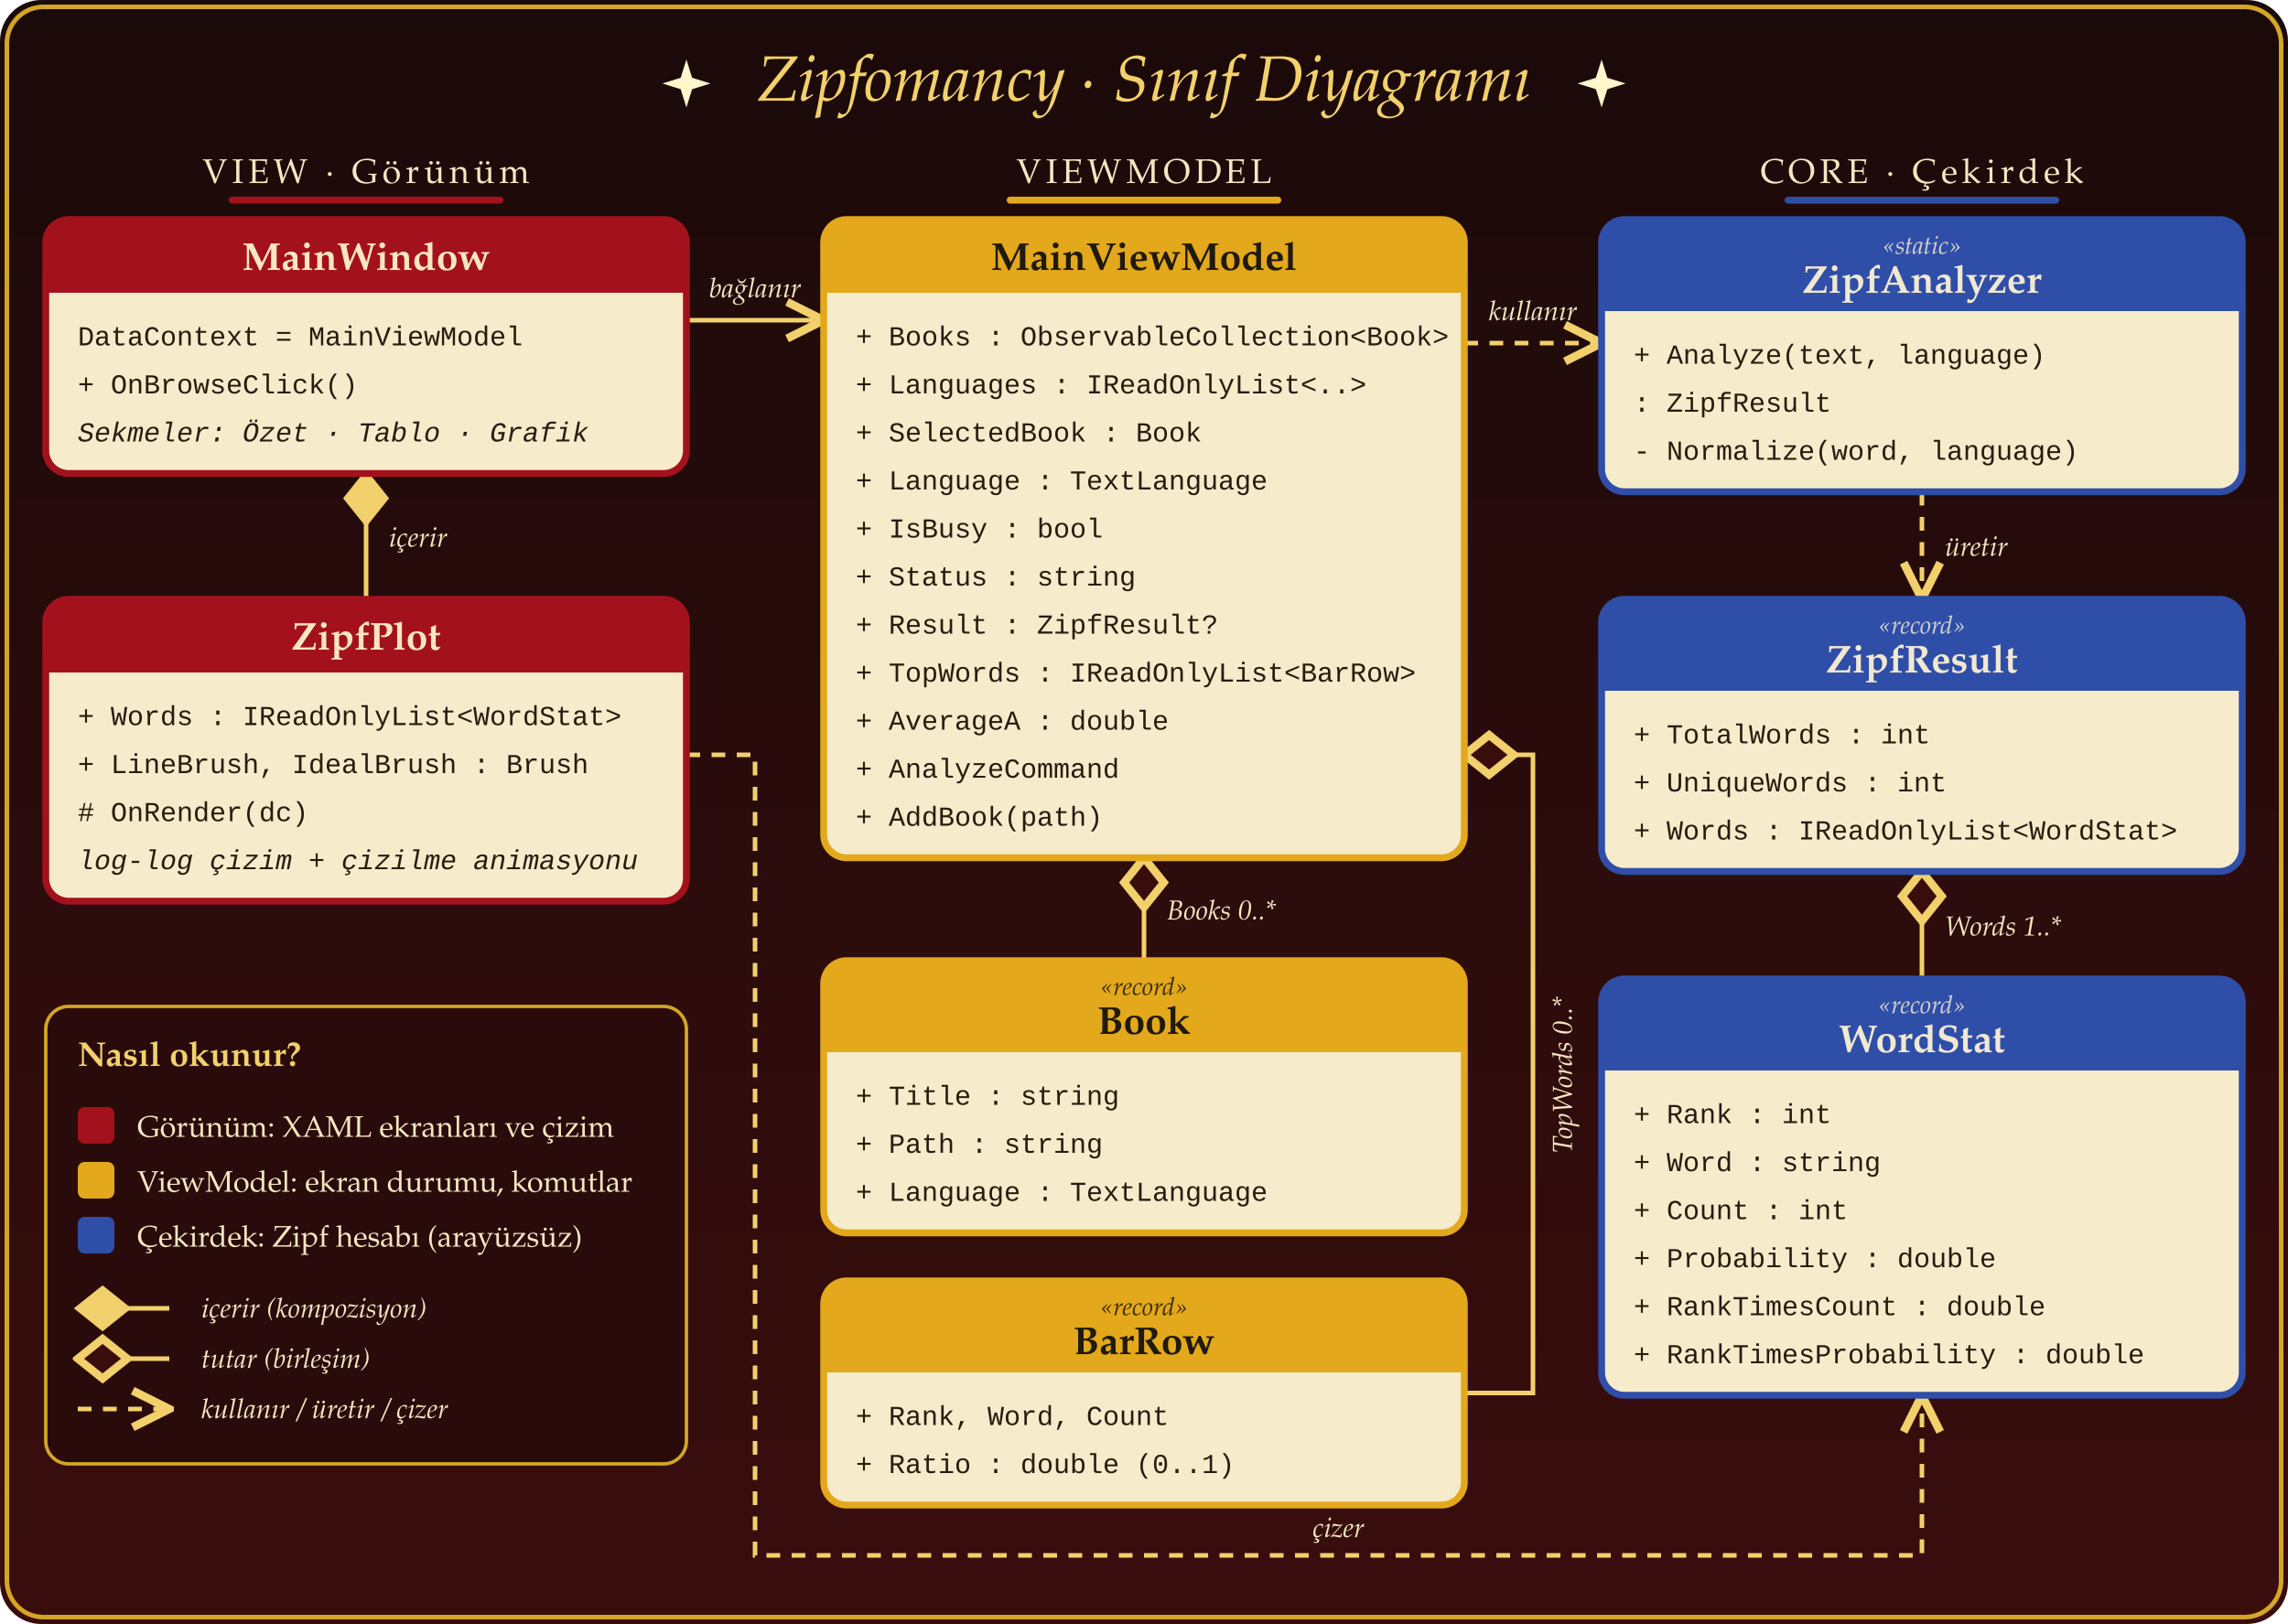
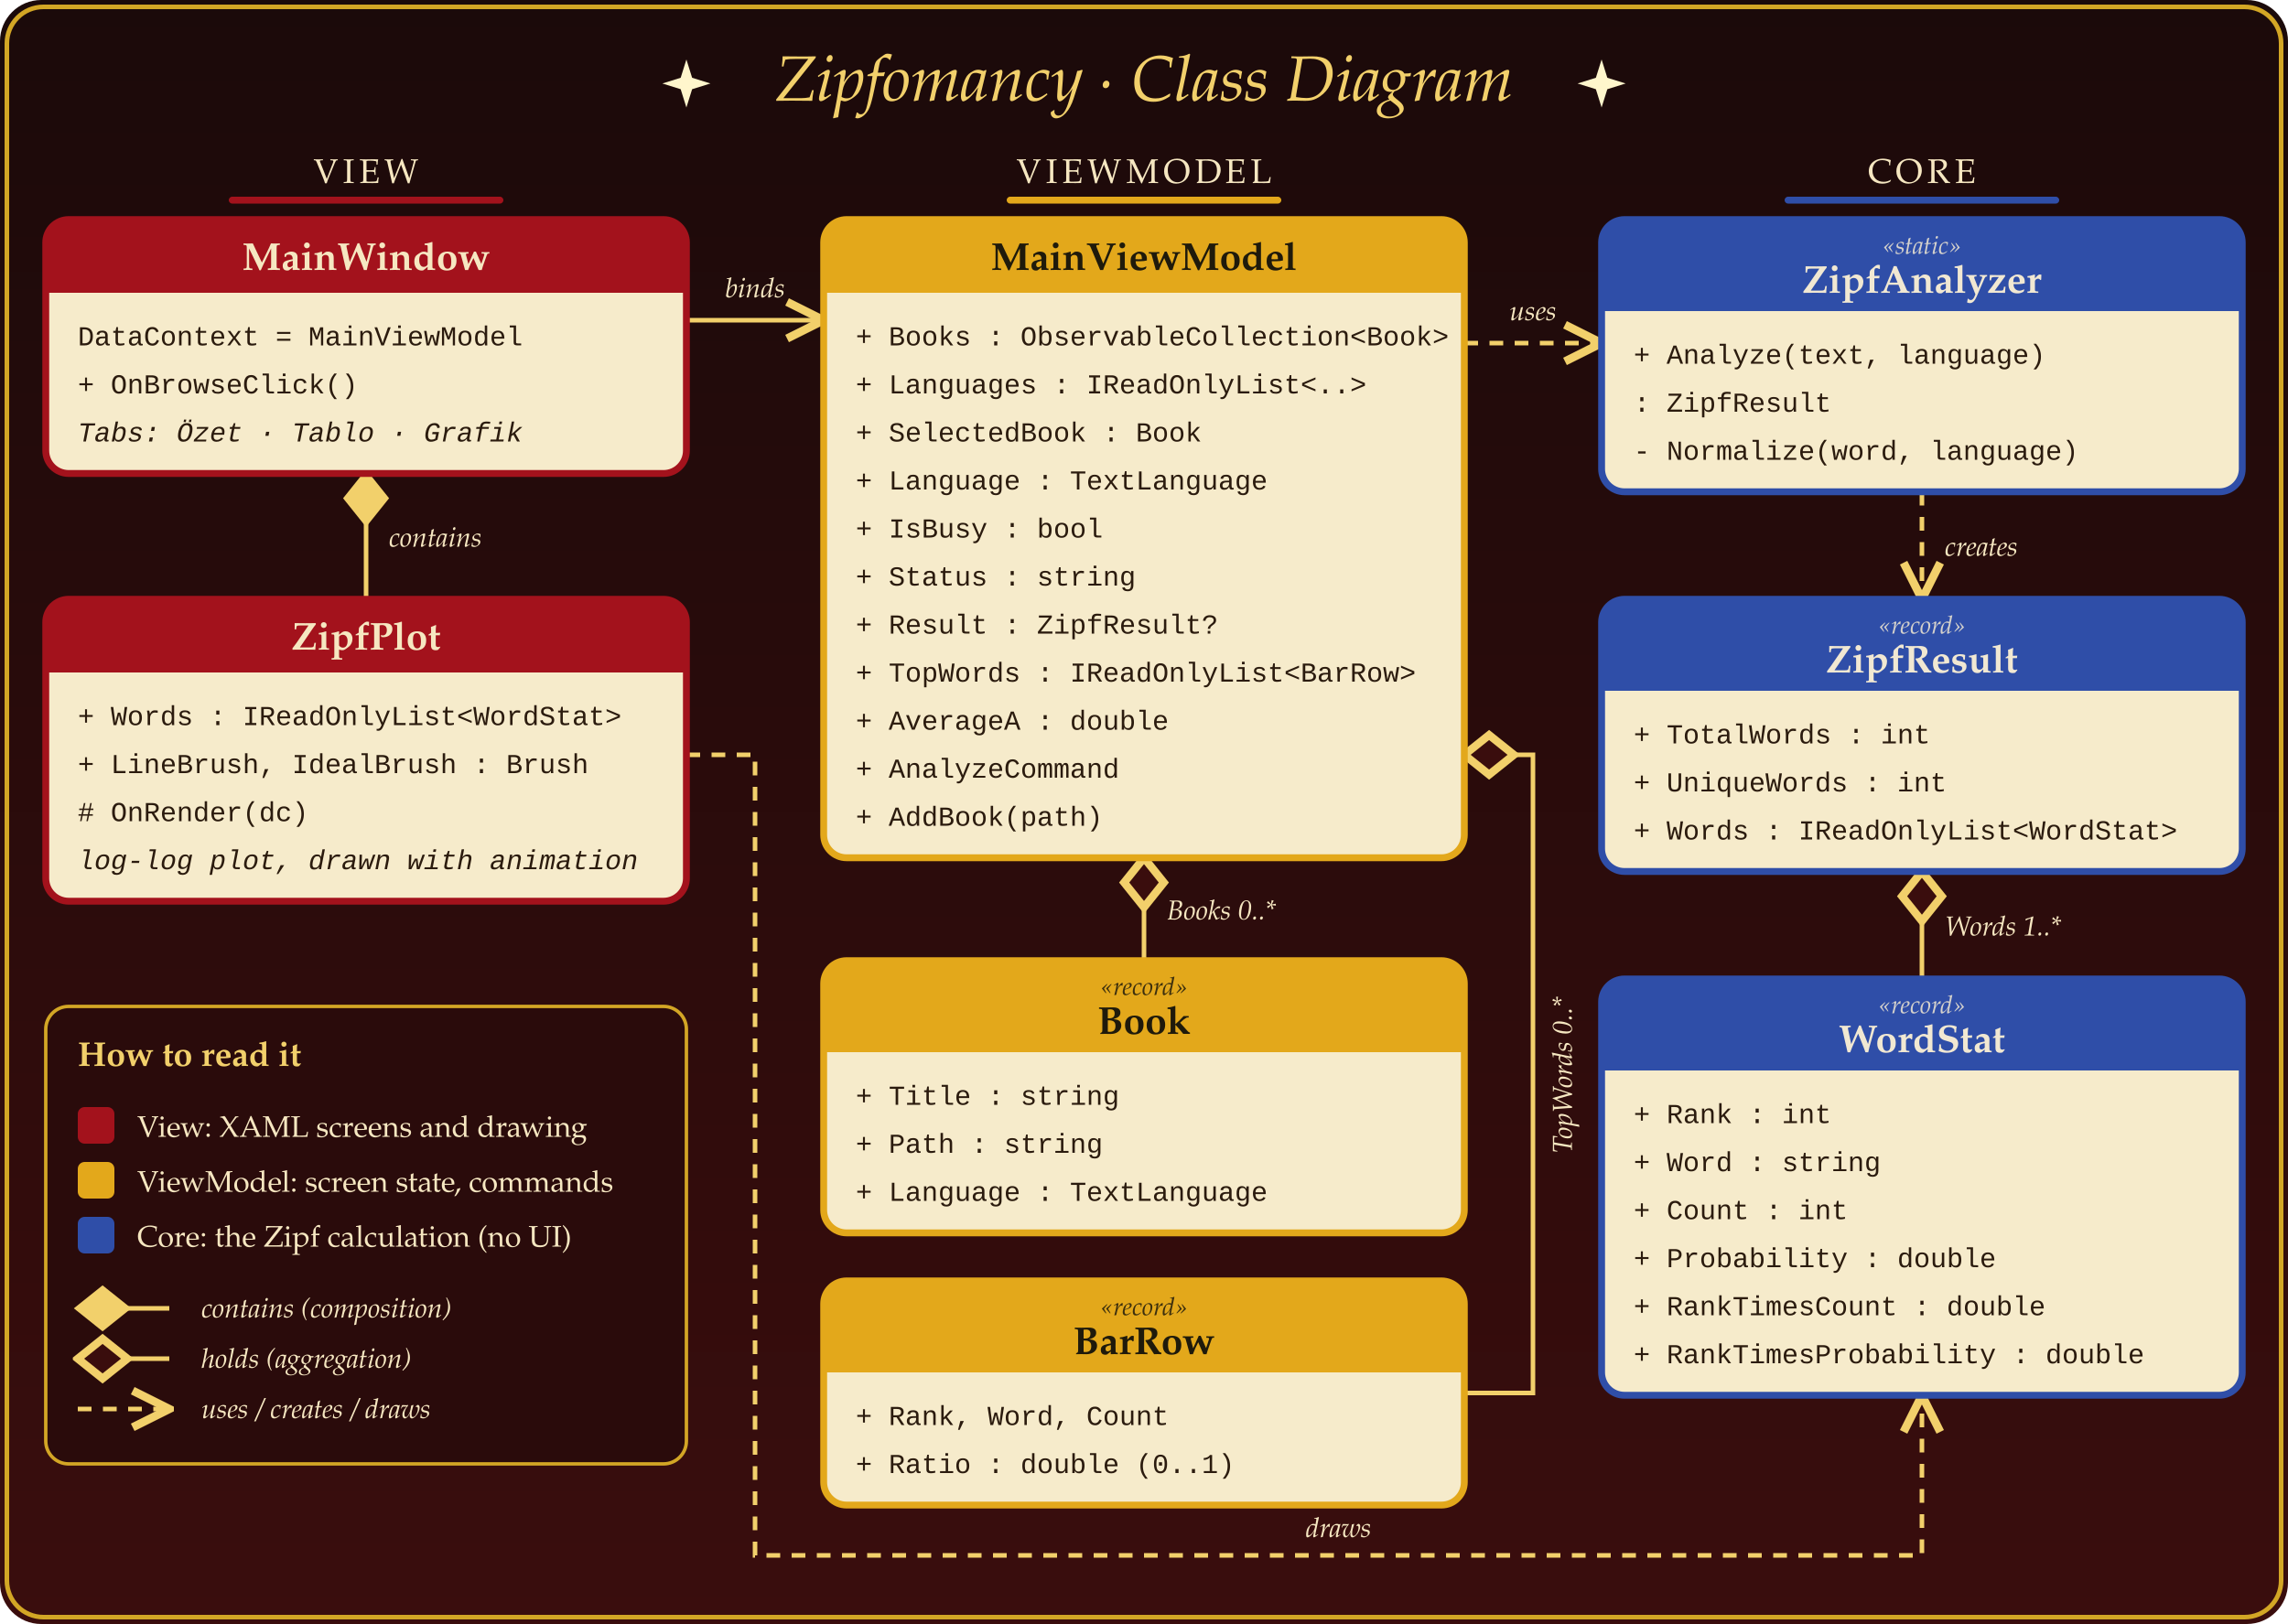
<svg xmlns="http://www.w3.org/2000/svg" viewBox="0 0 1000 710" width="1000" height="710" role="img" aria-label="Zipfomancy class diagram: MainWindow and ZipfPlot (view), MainViewModel, Book and BarRow (view model), ZipfAnalyzer, ZipfResult and WordStat (core)">
  <defs>
    <linearGradient id="bg" x1="0" y1="0" x2="0" y2="1">
      <stop offset="0" stop-color="#1B0A0A" />
      <stop offset="1" stop-color="#3A0D0D" />
    </linearGradient>
    <marker id="arrow" viewBox="0 0 10 10" refX="9" refY="5" markerWidth="10" markerHeight="10" orient="auto">
      <path d="M1,1 L9,5 L1,9" fill="none" stroke="#F2D06B" stroke-width="1.8" />
    </marker>
    <marker id="filled" viewBox="0 0 12 12" refX="1" refY="6" markerWidth="13" markerHeight="13" orient="auto">
      <path d="M1,6 L6,2 L11,6 L6,10 Z" fill="#F2D06B" stroke="#F2D06B" />
    </marker>
    <marker id="hollow" viewBox="0 0 12 12" refX="1" refY="6" markerWidth="13" markerHeight="13" orient="auto">
      <path d="M1,6 L6,2 L11,6 L6,10 Z" fill="#3A0D0D" stroke="#F2D06B" stroke-width="1.6" />
    </marker>
  </defs>
  <rect width="1000" height="710" rx="18" fill="url(#bg)" />
  <rect x="3" y="3" width="994" height="704" rx="16" fill="none" stroke="#D3A625" stroke-width="2" />
-   <text x="500" y="44" text-anchor="middle" font-family="Georgia, 'Palatino Linotype', serif" font-size="28" font-style="italic" fill="#F2D06B">Zipfomancy · Sınıf Diyagramı</text>
+   <text x="500" y="44" text-anchor="middle" font-family="Georgia, 'Palatino Linotype', serif" font-size="28" font-style="italic" fill="#F2D06B">Zipfomancy · Class Diagram</text>
  <path d="M300,26 L302.5,34 L310.5,36.5 L302.5,39 L300,47 L297.5,39 L289.5,36.5 L297.5,34 Z" fill="#FFF6CC" />
  <path d="M700,26 L702.5,34 L710.5,36.5 L702.5,39 L700,47 L697.5,39 L689.5,36.5 L697.5,34 Z" fill="#FFF6CC" />
-   <text x="160" y="80" text-anchor="middle" font-family="Georgia, 'Palatino Linotype', serif" font-size="15" letter-spacing="2" fill="#F6E7C1">VIEW · Görünüm</text>
+   <text x="160" y="80" text-anchor="middle" font-family="Georgia, 'Palatino Linotype', serif" font-size="15" letter-spacing="2" fill="#F6E7C1">VIEW</text>
  <rect x="100" y="86" width="120" height="3" rx="1.5" fill="#A3121C" />
  <text x="500" y="80" text-anchor="middle" font-family="Georgia, 'Palatino Linotype', serif" font-size="15" letter-spacing="2" fill="#F6E7C1">VIEWMODEL</text>
  <rect x="440" y="86" width="120" height="3" rx="1.5" fill="#E3A81B" />
-   <text x="840" y="80" text-anchor="middle" font-family="Georgia, 'Palatino Linotype', serif" font-size="15" letter-spacing="2" fill="#F6E7C1">CORE · Çekirdek</text>
+   <text x="840" y="80" text-anchor="middle" font-family="Georgia, 'Palatino Linotype', serif" font-size="15" letter-spacing="2" fill="#F6E7C1">CORE</text>
  <rect x="780" y="86" width="120" height="3" rx="1.5" fill="#2F4EA8" />
  <path d="M300,140 L360,140" fill="none" stroke="#F2D06B" stroke-width="2" marker-end="url(#arrow)" />
-   <text x="330" y="130" text-anchor="middle" font-family="Georgia, 'Palatino Linotype', serif" font-size="12" font-style="italic" fill="#F6E7C1">bağlanır</text>
+   <text x="330" y="130" text-anchor="middle" font-family="Georgia, 'Palatino Linotype', serif" font-size="12" font-style="italic" fill="#F6E7C1">binds</text>
  <path d="M160,207 L160,262" fill="none" stroke="#F2D06B" stroke-width="2" marker-start="url(#filled)" />
-   <text x="170" y="239" font-family="Georgia, 'Palatino Linotype', serif" font-size="12" font-style="italic" fill="#F6E7C1">içerir</text>
+   <text x="170" y="239" font-family="Georgia, 'Palatino Linotype', serif" font-size="12" font-style="italic" fill="#F6E7C1">contains</text>
  <path d="M300,330 L330,330 L330,680 L840,680 L840,610" fill="none" stroke="#F2D06B" stroke-width="2" stroke-dasharray="6 5" marker-end="url(#arrow)" />
-   <text x="585" y="672" text-anchor="middle" font-family="Georgia, 'Palatino Linotype', serif" font-size="12" font-style="italic" fill="#F6E7C1">çizer</text>
+   <text x="585" y="672" text-anchor="middle" font-family="Georgia, 'Palatino Linotype', serif" font-size="12" font-style="italic" fill="#F6E7C1">draws</text>
  <path d="M640,150 L700,150" fill="none" stroke="#F2D06B" stroke-width="2" stroke-dasharray="6 5" marker-end="url(#arrow)" />
-   <text x="670" y="140" text-anchor="middle" font-family="Georgia, 'Palatino Linotype', serif" font-size="12" font-style="italic" fill="#F6E7C1">kullanır</text>
+   <text x="670" y="140" text-anchor="middle" font-family="Georgia, 'Palatino Linotype', serif" font-size="12" font-style="italic" fill="#F6E7C1">uses</text>
  <path d="M840,215 L840,262" fill="none" stroke="#F2D06B" stroke-width="2" stroke-dasharray="6 5" marker-end="url(#arrow)" />
-   <text x="850" y="243" font-family="Georgia, 'Palatino Linotype', serif" font-size="12" font-style="italic" fill="#F6E7C1">üretir</text>
+   <text x="850" y="243" font-family="Georgia, 'Palatino Linotype', serif" font-size="12" font-style="italic" fill="#F6E7C1">creates</text>
  <path d="M840,381 L840,428" fill="none" stroke="#F2D06B" stroke-width="2" marker-start="url(#hollow)" />
  <text x="850" y="409" font-family="Georgia, 'Palatino Linotype', serif" font-size="12" font-style="italic" fill="#F6E7C1">Words 1..*</text>
  <path d="M500,375 L500,420" fill="none" stroke="#F2D06B" stroke-width="2" marker-start="url(#hollow)" />
  <text x="510" y="402" font-family="Georgia, 'Palatino Linotype', serif" font-size="12" font-style="italic" fill="#F6E7C1">Books 0..*</text>
  <path d="M640,330 L670,330 L670,609 L640,609" fill="none" stroke="#F2D06B" stroke-width="2" marker-start="url(#hollow)" />
  <text transform="translate(687 470) rotate(-90)" text-anchor="middle" font-family="Georgia, 'Palatino Linotype', serif" font-size="12" font-style="italic" fill="#F6E7C1">TopWords 0..*</text>
  <g>
    <rect x="20" y="96" width="280" height="111" rx="10" fill="#F6EBCB" stroke="#A3121C" stroke-width="3" />
    <path d="M20,128 V106 Q20,96 30,96 H290 Q300,96 300,106 V128 Z" fill="#A3121C" />
    <text x="160" y="118" text-anchor="middle" font-family="Georgia, 'Palatino Linotype', serif" font-size="17" font-weight="bold" fill="#F6E7C1">MainWindow</text>
    <text x="34" y="151" font-family="Consolas, 'Courier New', monospace" font-size="12" fill="#2B1B0E">DataContext = MainViewModel</text>
    <text x="34" y="172" font-family="Consolas, 'Courier New', monospace" font-size="12" fill="#2B1B0E">+ OnBrowseClick()</text>
-     <text x="34" y="193" font-family="Consolas, 'Courier New', monospace" font-size="12" font-style="italic" fill="#2B1B0E">Sekmeler: Özet · Tablo · Grafik</text>
+     <text x="34" y="193" font-family="Consolas, 'Courier New', monospace" font-size="12" font-style="italic" fill="#2B1B0E">Tabs: Özet · Tablo · Grafik</text>
  </g>
  <g>
    <rect x="20" y="262" width="280" height="132" rx="10" fill="#F6EBCB" stroke="#A3121C" stroke-width="3" />
    <path d="M20,294 V272 Q20,262 30,262 H290 Q300,262 300,272 V294 Z" fill="#A3121C" />
    <text x="160" y="284" text-anchor="middle" font-family="Georgia, 'Palatino Linotype', serif" font-size="17" font-weight="bold" fill="#F6E7C1">ZipfPlot</text>
    <text x="34" y="317" font-family="Consolas, 'Courier New', monospace" font-size="12" fill="#2B1B0E">+ Words : IReadOnlyList&lt;WordStat&gt;</text>
    <text x="34" y="338" font-family="Consolas, 'Courier New', monospace" font-size="12" fill="#2B1B0E">+ LineBrush, IdealBrush : Brush</text>
    <text x="34" y="359" font-family="Consolas, 'Courier New', monospace" font-size="12" fill="#2B1B0E"># OnRender(dc)</text>
-     <text x="34" y="380" font-family="Consolas, 'Courier New', monospace" font-size="12" font-style="italic" fill="#2B1B0E">log-log çizim + çizilme animasyonu</text>
+     <text x="34" y="380" font-family="Consolas, 'Courier New', monospace" font-size="12" font-style="italic" fill="#2B1B0E">log-log plot, drawn with animation</text>
  </g>
  <g>
    <rect x="360" y="96" width="280" height="279" rx="10" fill="#F6EBCB" stroke="#E3A81B" stroke-width="3" />
    <path d="M360,128 V106 Q360,96 370,96 H630 Q640,96 640,106 V128 Z" fill="#E3A81B" />
    <text x="500" y="118" text-anchor="middle" font-family="Georgia, 'Palatino Linotype', serif" font-size="17" font-weight="bold" fill="#1F1A0B">MainViewModel</text>
    <text x="374" y="151" font-family="Consolas, 'Courier New', monospace" font-size="12" fill="#2B1B0E">+ Books : ObservableCollection&lt;Book&gt;</text>
    <text x="374" y="172" font-family="Consolas, 'Courier New', monospace" font-size="12" fill="#2B1B0E">+ Languages : IReadOnlyList&lt;..&gt;</text>
    <text x="374" y="193" font-family="Consolas, 'Courier New', monospace" font-size="12" fill="#2B1B0E">+ SelectedBook : Book</text>
    <text x="374" y="214" font-family="Consolas, 'Courier New', monospace" font-size="12" fill="#2B1B0E">+ Language : TextLanguage</text>
    <text x="374" y="235" font-family="Consolas, 'Courier New', monospace" font-size="12" fill="#2B1B0E">+ IsBusy : bool</text>
    <text x="374" y="256" font-family="Consolas, 'Courier New', monospace" font-size="12" fill="#2B1B0E">+ Status : string</text>
    <text x="374" y="277" font-family="Consolas, 'Courier New', monospace" font-size="12" fill="#2B1B0E">+ Result : ZipfResult?</text>
    <text x="374" y="298" font-family="Consolas, 'Courier New', monospace" font-size="12" fill="#2B1B0E">+ TopWords : IReadOnlyList&lt;BarRow&gt;</text>
    <text x="374" y="319" font-family="Consolas, 'Courier New', monospace" font-size="12" fill="#2B1B0E">+ AverageA : double</text>
    <text x="374" y="340" font-family="Consolas, 'Courier New', monospace" font-size="12" fill="#2B1B0E">+ AnalyzeCommand</text>
    <text x="374" y="361" font-family="Consolas, 'Courier New', monospace" font-size="12" fill="#2B1B0E">+ AddBook(path)</text>
  </g>
  <g>
    <rect x="360" y="420" width="280" height="119" rx="10" fill="#F6EBCB" stroke="#E3A81B" stroke-width="3" />
    <path d="M360,460 V430 Q360,420 370,420 H630 Q640,420 640,430 V460 Z" fill="#E3A81B" />
    <text x="500" y="435" text-anchor="middle" font-family="Georgia, 'Palatino Linotype', serif" font-size="11" font-style="italic" fill="#1F1A0B" opacity="0.85">«record»</text>
    <text x="500" y="452" text-anchor="middle" font-family="Georgia, 'Palatino Linotype', serif" font-size="17" font-weight="bold" fill="#1F1A0B">Book</text>
    <text x="374" y="483" font-family="Consolas, 'Courier New', monospace" font-size="12" fill="#2B1B0E">+ Title : string</text>
    <text x="374" y="504" font-family="Consolas, 'Courier New', monospace" font-size="12" fill="#2B1B0E">+ Path : string</text>
    <text x="374" y="525" font-family="Consolas, 'Courier New', monospace" font-size="12" fill="#2B1B0E">+ Language : TextLanguage</text>
  </g>
  <g>
    <rect x="360" y="560" width="280" height="98" rx="10" fill="#F6EBCB" stroke="#E3A81B" stroke-width="3" />
    <path d="M360,600 V570 Q360,560 370,560 H630 Q640,560 640,570 V600 Z" fill="#E3A81B" />
    <text x="500" y="575" text-anchor="middle" font-family="Georgia, 'Palatino Linotype', serif" font-size="11" font-style="italic" fill="#1F1A0B" opacity="0.85">«record»</text>
    <text x="500" y="592" text-anchor="middle" font-family="Georgia, 'Palatino Linotype', serif" font-size="17" font-weight="bold" fill="#1F1A0B">BarRow</text>
    <text x="374" y="623" font-family="Consolas, 'Courier New', monospace" font-size="12" fill="#2B1B0E">+ Rank, Word, Count</text>
    <text x="374" y="644" font-family="Consolas, 'Courier New', monospace" font-size="12" fill="#2B1B0E">+ Ratio : double  (0..1)</text>
  </g>
  <g>
    <rect x="700" y="96" width="280" height="119" rx="10" fill="#F6EBCB" stroke="#2F4EA8" stroke-width="3" />
    <path d="M700,136 V106 Q700,96 710,96 H970 Q980,96 980,106 V136 Z" fill="#2F4EA8" />
    <text x="840" y="111" text-anchor="middle" font-family="Georgia, 'Palatino Linotype', serif" font-size="11" font-style="italic" fill="#F1E8D2" opacity="0.85">«static»</text>
    <text x="840" y="128" text-anchor="middle" font-family="Georgia, 'Palatino Linotype', serif" font-size="17" font-weight="bold" fill="#F1E8D2">ZipfAnalyzer</text>
    <text x="714" y="159" font-family="Consolas, 'Courier New', monospace" font-size="12" fill="#2B1B0E">+ Analyze(text, language)</text>
    <text x="714" y="180" font-family="Consolas, 'Courier New', monospace" font-size="12" fill="#2B1B0E">    : ZipfResult</text>
    <text x="714" y="201" font-family="Consolas, 'Courier New', monospace" font-size="12" fill="#2B1B0E">- Normalize(word, language)</text>
  </g>
  <g>
    <rect x="700" y="262" width="280" height="119" rx="10" fill="#F6EBCB" stroke="#2F4EA8" stroke-width="3" />
    <path d="M700,302 V272 Q700,262 710,262 H970 Q980,262 980,272 V302 Z" fill="#2F4EA8" />
    <text x="840" y="277" text-anchor="middle" font-family="Georgia, 'Palatino Linotype', serif" font-size="11" font-style="italic" fill="#F1E8D2" opacity="0.85">«record»</text>
    <text x="840" y="294" text-anchor="middle" font-family="Georgia, 'Palatino Linotype', serif" font-size="17" font-weight="bold" fill="#F1E8D2">ZipfResult</text>
    <text x="714" y="325" font-family="Consolas, 'Courier New', monospace" font-size="12" fill="#2B1B0E">+ TotalWords : int</text>
    <text x="714" y="346" font-family="Consolas, 'Courier New', monospace" font-size="12" fill="#2B1B0E">+ UniqueWords : int</text>
    <text x="714" y="367" font-family="Consolas, 'Courier New', monospace" font-size="12" fill="#2B1B0E">+ Words : IReadOnlyList&lt;WordStat&gt;</text>
  </g>
  <g>
    <rect x="700" y="428" width="280" height="182" rx="10" fill="#F6EBCB" stroke="#2F4EA8" stroke-width="3" />
    <path d="M700,468 V438 Q700,428 710,428 H970 Q980,428 980,438 V468 Z" fill="#2F4EA8" />
    <text x="840" y="443" text-anchor="middle" font-family="Georgia, 'Palatino Linotype', serif" font-size="11" font-style="italic" fill="#F1E8D2" opacity="0.85">«record»</text>
    <text x="840" y="460" text-anchor="middle" font-family="Georgia, 'Palatino Linotype', serif" font-size="17" font-weight="bold" fill="#F1E8D2">WordStat</text>
    <text x="714" y="491" font-family="Consolas, 'Courier New', monospace" font-size="12" fill="#2B1B0E">+ Rank : int</text>
    <text x="714" y="512" font-family="Consolas, 'Courier New', monospace" font-size="12" fill="#2B1B0E">+ Word : string</text>
    <text x="714" y="533" font-family="Consolas, 'Courier New', monospace" font-size="12" fill="#2B1B0E">+ Count : int</text>
    <text x="714" y="554" font-family="Consolas, 'Courier New', monospace" font-size="12" fill="#2B1B0E">+ Probability : double</text>
    <text x="714" y="575" font-family="Consolas, 'Courier New', monospace" font-size="12" fill="#2B1B0E">+ RankTimesCount : double</text>
    <text x="714" y="596" font-family="Consolas, 'Courier New', monospace" font-size="12" fill="#2B1B0E">+ RankTimesProbability : double</text>
  </g>
  <g>
    <rect x="20" y="440" width="280" height="200" rx="10" fill="#2A0B0B" stroke="#D3A625" stroke-width="1.5" />
-     <text x="34" y="466" font-family="Georgia, 'Palatino Linotype', serif" font-size="15" font-weight="bold" fill="#F2D06B">Nasıl okunur?</text>
+     <text x="34" y="466" font-family="Georgia, 'Palatino Linotype', serif" font-size="15" font-weight="bold" fill="#F2D06B">How to read it</text>
    <rect x="34" y="484" width="16" height="16" rx="3" fill="#A3121C" />
-     <text x="60" y="497" font-family="Georgia, 'Palatino Linotype', serif" font-size="13" fill="#F6E7C1">Görünüm: XAML ekranları ve çizim</text>
+     <text x="60" y="497" font-family="Georgia, 'Palatino Linotype', serif" font-size="13" fill="#F6E7C1">View: XAML screens and drawing</text>
    <rect x="34" y="508" width="16" height="16" rx="3" fill="#E3A81B" />
-     <text x="60" y="521" font-family="Georgia, 'Palatino Linotype', serif" font-size="13" fill="#F6E7C1">ViewModel: ekran durumu, komutlar</text>
+     <text x="60" y="521" font-family="Georgia, 'Palatino Linotype', serif" font-size="13" fill="#F6E7C1">ViewModel: screen state, commands</text>
    <rect x="34" y="532" width="16" height="16" rx="3" fill="#2F4EA8" />
-     <text x="60" y="545" font-family="Georgia, 'Palatino Linotype', serif" font-size="13" fill="#F6E7C1">Çekirdek: Zipf hesabı (arayüzsüz)</text>
+     <text x="60" y="545" font-family="Georgia, 'Palatino Linotype', serif" font-size="13" fill="#F6E7C1">Core: the Zipf calculation (no UI)</text>
    <path d="M34,572 L74,572" fill="none" stroke="#F2D06B" stroke-width="2" marker-start="url(#filled)" />
-     <text x="88" y="576" font-family="Georgia, 'Palatino Linotype', serif" font-size="12" font-style="italic" fill="#F6E7C1">içerir (kompozisyon)</text>
+     <text x="88" y="576" font-family="Georgia, 'Palatino Linotype', serif" font-size="12" font-style="italic" fill="#F6E7C1">contains (composition)</text>
    <path d="M34,594 L74,594" fill="none" stroke="#F2D06B" stroke-width="2" marker-start="url(#hollow)" />
-     <text x="88" y="598" font-family="Georgia, 'Palatino Linotype', serif" font-size="12" font-style="italic" fill="#F6E7C1">tutar (birleşim)</text>
+     <text x="88" y="598" font-family="Georgia, 'Palatino Linotype', serif" font-size="12" font-style="italic" fill="#F6E7C1">holds (aggregation)</text>
    <path d="M34,616 L74,616" fill="none" stroke="#F2D06B" stroke-width="2" stroke-dasharray="6 5" marker-end="url(#arrow)" />
-     <text x="88" y="620" font-family="Georgia, 'Palatino Linotype', serif" font-size="12" font-style="italic" fill="#F6E7C1">kullanır / üretir / çizer</text>
+     <text x="88" y="620" font-family="Georgia, 'Palatino Linotype', serif" font-size="12" font-style="italic" fill="#F6E7C1">uses / creates / draws</text>
  </g>
</svg>
